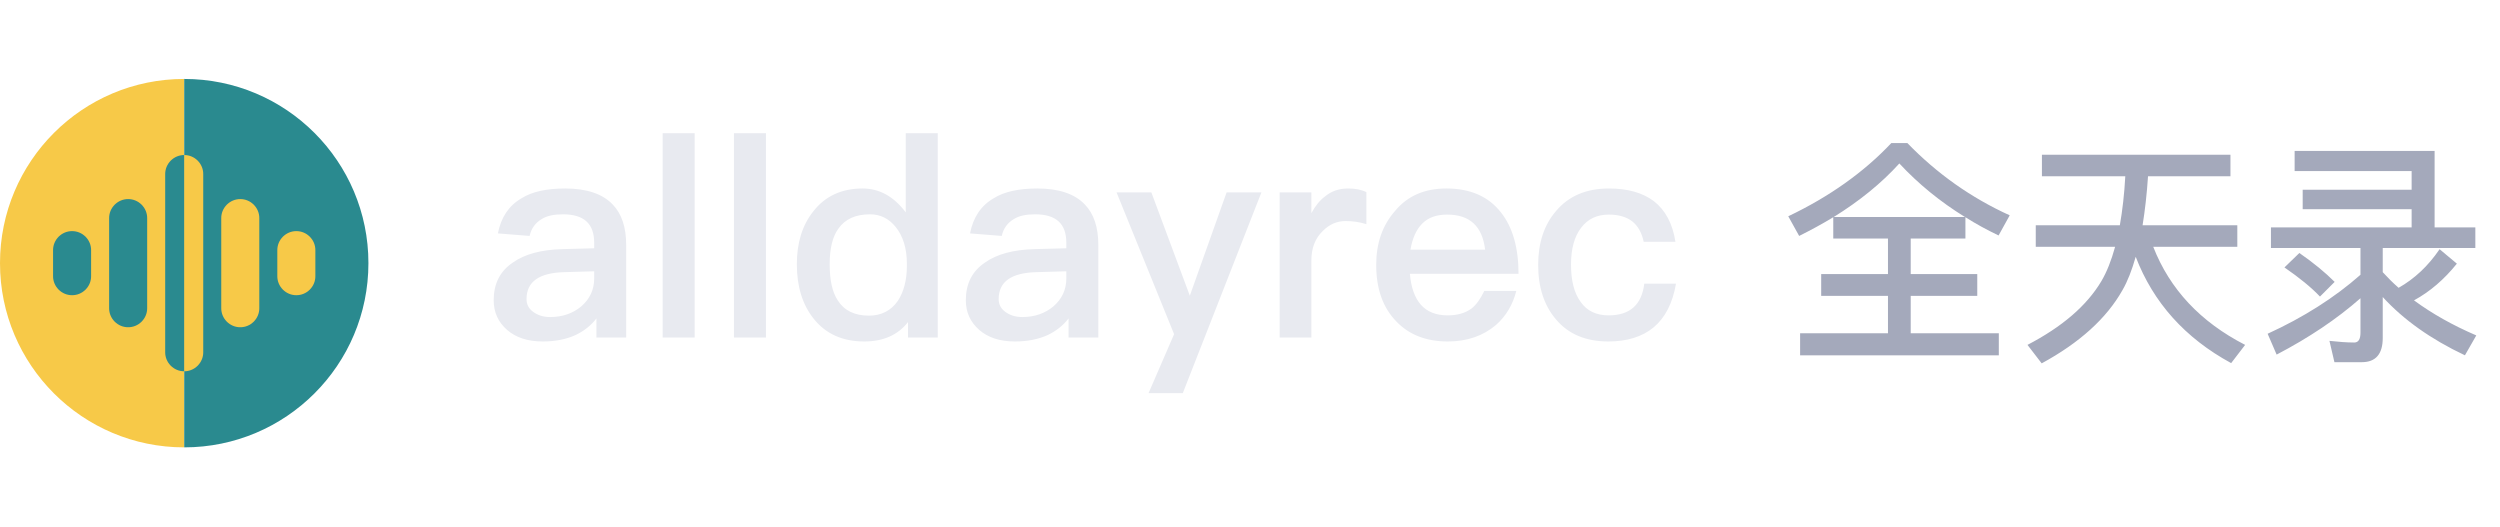
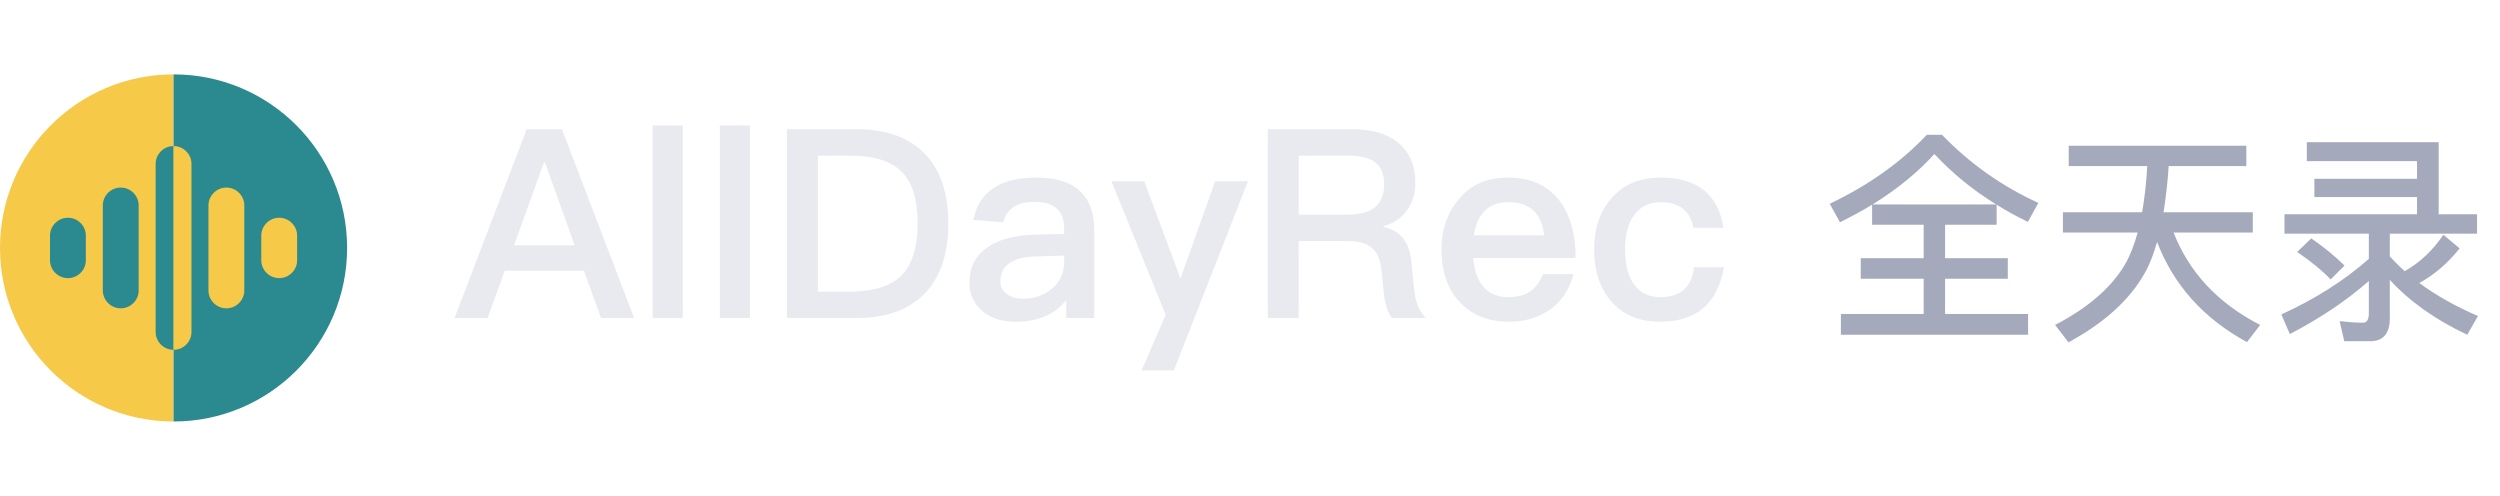
- <svg xmlns="http://www.w3.org/2000/svg" viewBox="0 0 570 120" width="570" height="120">
+ <svg xmlns="http://www.w3.org/2000/svg" viewBox="0 0 605 120" width="605" height="120">
  <style>.s{fill:#f7c948}.n{fill:#2a8a8f}</style>
  <g transform="translate(-3.652 14.348) scale(0.91304)">
    <path class="s" d="M50.0 4.0 A46.0 46.0 0 0 0 50.0 96.0 Z" />
    <path class="n" d="M50.0 4.0 A46.0 46.0 0 0 1 50.0 96.0 Z" />
    <path class="n" d="M17.45 54.63 L17.61 55.07 L17.81 55.49 L18.05 55.89 L18.33 56.26 L18.64 56.61 L18.99 56.92 L19.36 57.20 L19.76 57.44 L20.18 57.64 L20.62 57.80 L21.07 57.91 L21.53 57.98 L22.00 58.00 L22.47 57.98 L22.93 57.91 L23.38 57.80 L23.82 57.64 L24.24 57.44 L24.64 57.20 L25.01 56.92 L25.36 56.61 L25.67 56.26 L25.95 55.89 L26.19 55.49 L26.39 55.07 L26.55 54.63 L26.66 54.18 L26.73 53.72 L26.75 53.25 L26.75 46.75 L26.73 46.28 L26.66 45.82 L26.55 45.37 L26.39 44.93 L26.19 44.51 L25.95 44.11 L25.67 43.74 L25.36 43.39 L25.01 43.08 L24.64 42.80 L24.24 42.56 L23.82 42.36 L23.38 42.20 L22.93 42.09 L22.47 42.02 L22.00 42.00 L21.53 42.02 L21.07 42.09 L20.62 42.20 L20.18 42.36 L19.76 42.56 L19.36 42.80 L18.99 43.08 L18.64 43.39 L18.33 43.74 L18.05 44.11 L17.81 44.51 L17.61 44.93 L17.45 45.37 L17.34 45.82 L17.27 46.28 L17.25 46.75 L17.25 53.25 L17.27 53.72 L17.34 54.18 Z M31.45 62.63 L31.61 63.07 L31.81 63.49 L32.05 63.89 L32.33 64.26 L32.64 64.61 L32.99 64.92 L33.36 65.20 L33.76 65.44 L34.18 65.64 L34.62 65.80 L35.07 65.91 L35.53 65.98 L36.00 66.00 L36.47 65.98 L36.93 65.91 L37.38 65.80 L37.82 65.64 L38.24 65.44 L38.64 65.20 L39.01 64.92 L39.36 64.61 L39.67 64.26 L39.95 63.89 L40.19 63.49 L40.39 63.07 L40.55 62.63 L40.66 62.18 L40.73 61.72 L40.75 61.25 L40.75 38.75 L40.73 38.28 L40.66 37.82 L40.55 37.37 L40.39 36.93 L40.19 36.51 L39.95 36.11 L39.67 35.74 L39.36 35.39 L39.01 35.08 L38.64 34.80 L38.24 34.56 L37.82 34.36 L37.38 34.20 L36.93 34.09 L36.47 34.02 L36.00 34.00 L35.53 34.02 L35.07 34.09 L34.62 34.20 L34.18 34.36 L33.76 34.56 L33.36 34.80 L32.99 35.08 L32.64 35.39 L32.33 35.74 L32.05 36.11 L31.81 36.51 L31.61 36.93 L31.45 37.37 L31.34 37.82 L31.27 38.28 L31.25 38.75 L31.25 61.25 L31.27 61.72 L31.34 62.18 Z M45.45 73.63 L45.61 74.07 L45.81 74.49 L46.05 74.89 L46.33 75.26 L46.64 75.61 L46.99 75.92 L47.36 76.20 L47.76 76.44 L48.18 76.64 L48.62 76.80 L49.07 76.91 L49.53 76.98 L50.00 77.00 L50.00 23.00 L49.53 23.02 L49.07 23.09 L48.62 23.20 L48.18 23.36 L47.76 23.56 L47.36 23.80 L46.99 24.08 L46.64 24.39 L46.33 24.74 L46.05 25.11 L45.81 25.51 L45.61 25.93 L45.45 26.37 L45.34 26.82 L45.27 27.28 L45.25 27.75 L45.25 72.25 L45.27 72.72 L45.34 73.18 Z" />
    <path class="s" d="M50.47 76.98 L50.93 76.91 L51.38 76.80 L51.82 76.64 L52.24 76.44 L52.64 76.20 L53.01 75.92 L53.36 75.61 L53.67 75.26 L53.95 74.89 L54.19 74.49 L54.39 74.07 L54.55 73.63 L54.66 73.18 L54.73 72.72 L54.75 72.25 L54.75 27.75 L54.73 27.28 L54.66 26.82 L54.55 26.37 L54.39 25.93 L54.19 25.51 L53.95 25.11 L53.67 24.74 L53.36 24.39 L53.01 24.08 L52.64 23.80 L52.24 23.56 L51.82 23.36 L51.38 23.20 L50.93 23.09 L50.47 23.02 L50.00 23.00 L50.00 77.00 Z M59.61 63.07 L59.81 63.49 L60.05 63.89 L60.33 64.26 L60.64 64.61 L60.99 64.92 L61.36 65.20 L61.76 65.44 L62.18 65.64 L62.62 65.80 L63.07 65.91 L63.53 65.98 L64.00 66.00 L64.47 65.98 L64.93 65.91 L65.38 65.80 L65.82 65.64 L66.24 65.44 L66.64 65.20 L67.01 64.92 L67.36 64.61 L67.67 64.26 L67.95 63.89 L68.19 63.49 L68.39 63.07 L68.55 62.63 L68.66 62.18 L68.73 61.72 L68.75 61.25 L68.75 38.75 L68.73 38.28 L68.66 37.82 L68.55 37.37 L68.39 36.93 L68.19 36.51 L67.95 36.11 L67.67 35.74 L67.36 35.39 L67.01 35.08 L66.64 34.80 L66.24 34.56 L65.82 34.36 L65.38 34.20 L64.93 34.09 L64.47 34.02 L64.00 34.00 L63.53 34.02 L63.07 34.09 L62.62 34.20 L62.18 34.36 L61.76 34.56 L61.36 34.80 L60.99 35.08 L60.64 35.39 L60.33 35.74 L60.05 36.11 L59.81 36.51 L59.61 36.93 L59.45 37.37 L59.34 37.82 L59.27 38.28 L59.25 38.75 L59.25 61.25 L59.27 61.72 L59.34 62.18 L59.45 62.63 Z M73.61 55.07 L73.81 55.49 L74.05 55.89 L74.33 56.26 L74.64 56.61 L74.99 56.92 L75.36 57.20 L75.76 57.44 L76.18 57.64 L76.62 57.80 L77.07 57.91 L77.53 57.98 L78.00 58.00 L78.47 57.98 L78.93 57.91 L79.38 57.80 L79.82 57.64 L80.24 57.44 L80.64 57.20 L81.01 56.92 L81.36 56.61 L81.67 56.26 L81.95 55.89 L82.19 55.49 L82.39 55.07 L82.55 54.63 L82.66 54.18 L82.73 53.72 L82.75 53.25 L82.75 46.75 L82.73 46.28 L82.66 45.82 L82.55 45.37 L82.39 44.93 L82.19 44.51 L81.95 44.11 L81.67 43.74 L81.36 43.39 L81.01 43.08 L80.64 42.80 L80.24 42.56 L79.82 42.36 L79.38 42.20 L78.93 42.09 L78.47 42.02 L78.00 42.00 L77.53 42.02 L77.07 42.09 L76.62 42.20 L76.18 42.36 L75.76 42.56 L75.36 42.80 L74.99 43.08 L74.64 43.39 L74.33 43.74 L74.05 44.11 L73.81 44.51 L73.61 44.93 L73.45 45.37 L73.34 45.82 L73.27 46.28 L73.25 46.75 L73.25 53.25 L73.27 53.72 L73.34 54.18 L73.45 54.63 Z" />
  </g>
-   <path transform="translate(110.00 76.96)" fill="#e8eaf0" d="M18.88 -33.984C14.656 -33.984 11.328 -33.28 8.896 -31.744C6.016 -30.08 4.224 -27.392 3.52 -23.744L10.752 -23.168C11.136 -24.896 12.096 -26.176 13.504 -27.008C14.72 -27.776 16.32 -28.096 18.368 -28.096C23.104 -28.096 25.472 -25.984 25.472 -21.632V-20.352L18.24 -20.16C13.376 -20.032 9.6 -19.008 6.912 -17.088C3.968 -15.104 2.56 -12.224 2.56 -8.512C2.56 -5.76 3.584 -3.52 5.632 -1.728C7.616 0.0 10.304 0.896 13.76 0.896C16.64 0.896 19.136 0.384 21.248 -0.576C23.104 -1.472 24.704 -2.688 25.984 -4.352V0.0H32.768V-21.12C32.768 -25.152 31.744 -28.224 29.696 -30.336C27.392 -32.768 23.744 -33.984 18.88 -33.984ZM25.472 -15.104V-13.44C25.472 -10.88 24.448 -8.768 22.528 -7.104C20.608 -5.504 18.24 -4.672 15.424 -4.672C13.824 -4.672 12.544 -5.12 11.52 -5.888C10.496 -6.656 10.048 -7.616 10.048 -8.768C10.048 -12.736 12.928 -14.784 18.752 -14.912L25.472 -15.104Z M41.088 -46.592V0.0H48.384V-46.592H41.088Z M57.344 -46.592V0.0H64.64V-46.592H57.344Z M96.512 -46.592V-28.544C93.76 -32.192 90.496 -33.984 86.656 -33.984C81.92 -33.984 78.144 -32.256 75.456 -28.8C72.896 -25.6 71.68 -21.568 71.68 -16.704C71.68 -11.648 72.96 -7.488 75.52 -4.288C78.272 -0.832 82.112 0.896 87.04 0.896C91.392 0.896 94.72 -0.576 97.024 -3.52V0.0H103.808V-46.592H96.512ZM88.384 -28.096C90.688 -28.096 92.672 -27.136 94.208 -25.216C95.872 -23.168 96.768 -20.352 96.768 -16.832V-16.32C96.768 -13.12 96.064 -10.432 94.72 -8.384C93.184 -6.144 90.944 -4.992 88.128 -4.992C84.864 -4.992 82.496 -6.144 81.024 -8.448C79.744 -10.368 79.168 -13.12 79.168 -16.704C79.168 -20.288 79.808 -22.976 81.152 -24.832C82.688 -27.008 85.056 -28.096 88.384 -28.096Z M126.528 -33.984C122.304 -33.984 118.976 -33.28 116.544 -31.744C113.664 -30.08 111.872 -27.392 111.168 -23.744L118.4 -23.168C118.784 -24.896 119.744 -26.176 121.152 -27.008C122.368 -27.776 123.968 -28.096 126.016 -28.096C130.752 -28.096 133.12 -25.984 133.12 -21.632V-20.352L125.888 -20.16C121.024 -20.032 117.248 -19.008 114.56 -17.088C111.616 -15.104 110.208 -12.224 110.208 -8.512C110.208 -5.76 111.232 -3.52 113.28 -1.728C115.264 0.0 117.952 0.896 121.408 0.896C124.288 0.896 126.784 0.384 128.896 -0.576C130.752 -1.472 132.352 -2.688 133.632 -4.352V0.0H140.416V-21.12C140.416 -25.152 139.392 -28.224 137.344 -30.336C135.04 -32.768 131.392 -33.984 126.528 -33.984ZM133.12 -15.104V-13.44C133.12 -10.88 132.096 -8.768 130.176 -7.104C128.256 -5.504 125.888 -4.672 123.072 -4.672C121.472 -4.672 120.192 -5.12 119.168 -5.888C118.144 -6.656 117.696 -7.616 117.696 -8.768C117.696 -12.736 120.576 -14.784 126.4 -14.912L133.12 -15.104Z M144.576 -33.088 157.696 -0.768 151.872 12.672H159.68L177.6 -33.088H169.664L161.28 -9.536L152.512 -33.088H144.576Z M197.376 -33.984C195.328 -33.984 193.6 -33.408 192.128 -32.192C190.912 -31.296 189.888 -30.016 188.992 -28.352V-33.088H181.76V0.0H188.992V-17.536C188.992 -20.352 189.824 -22.592 191.616 -24.32C193.152 -25.856 194.88 -26.56 196.8 -26.56C198.336 -26.56 199.872 -26.368 201.536 -25.856V-33.152C200.384 -33.728 198.976 -33.984 197.376 -33.984Z M219.776 -33.984C214.848 -33.984 210.944 -32.32 208.128 -28.928C205.184 -25.6 203.776 -21.504 203.776 -16.576C203.776 -11.072 205.312 -6.784 208.384 -3.648C211.264 -0.64 215.168 0.896 220.096 0.896C224.512 0.896 228.16 -0.384 231.104 -2.88C233.408 -4.928 234.944 -7.552 235.712 -10.624H228.416C227.52 -8.768 226.56 -7.424 225.472 -6.592C224.064 -5.568 222.272 -5.056 220.032 -5.056C217.408 -5.056 215.36 -5.888 213.952 -7.488C212.544 -9.088 211.712 -11.456 211.456 -14.528H236.224C236.224 -20.48 234.88 -25.152 232.256 -28.48C229.376 -32.192 225.216 -33.984 219.776 -33.984ZM219.968 -28.032C225.088 -28.032 227.968 -25.408 228.608 -20.032H211.584C212.032 -22.656 212.928 -24.64 214.272 -25.984C215.68 -27.392 217.536 -28.032 219.968 -28.032Z M256.832 -33.984C251.648 -33.984 247.616 -32.256 244.736 -28.8C242.048 -25.664 240.704 -21.568 240.704 -16.576C240.704 -11.456 242.048 -7.296 244.8 -4.096C247.616 -0.768 251.584 0.896 256.704 0.896C260.992 0.896 264.448 -0.192 267.008 -2.304C269.632 -4.48 271.36 -7.808 272.128 -12.288H264.896C264.32 -7.488 261.632 -5.056 256.768 -5.056C253.952 -5.056 251.84 -6.08 250.432 -8.064C248.896 -10.112 248.192 -12.992 248.192 -16.64C248.192 -20.224 248.96 -23.04 250.496 -25.024C252.032 -27.072 254.144 -28.032 256.832 -28.032C259.008 -28.032 260.8 -27.52 262.144 -26.496C263.424 -25.472 264.32 -23.936 264.768 -21.824H272C271.36 -25.984 269.696 -29.056 267.072 -31.104C264.512 -33.024 261.12 -33.984 256.832 -33.984Z" />
-   <path transform="translate(406.05 76.96)" fill="#a4a9bb" d="M25.164 -44.334C18.9 -37.692 11.07 -32.13 1.674 -27.648L4.158 -23.166C6.858 -24.516 9.45 -25.92 11.934 -27.432V-22.572H24.408V-14.472H9.18V-9.504H24.408V-0.972H4.374V4.05H49.68V-0.972H29.592V-9.504H44.766V-14.472H29.592V-22.572H42.066V-27.432C44.442 -25.92 46.926 -24.57 49.626 -23.274L52.164 -27.864C43.362 -31.86 35.586 -37.368 28.836 -44.334H25.164ZM12.042 -27.486C17.874 -31.104 22.896 -35.154 27.0 -39.69C31.32 -35.046 36.342 -30.942 41.958 -27.486H12.042Z M58.104 -25.596V-20.682H76.194C75.33 -17.55 74.304 -14.958 73.062 -12.852C69.714 -7.236 64.098 -2.43 56.214 1.674L59.454 5.886C68.094 1.188 74.25 -4.374 77.868 -10.8C79.056 -12.852 80.028 -15.39 80.892 -18.414C84.888 -7.992 92.124 0.108 102.654 5.832L105.84 1.674C95.634 -3.564 88.668 -11.016 84.888 -20.682H104.058V-25.596H82.458C82.998 -28.944 83.43 -32.67 83.7 -36.774H102.492V-41.688H59.508V-36.774H78.516C78.3 -32.724 77.868 -28.998 77.274 -25.596H58.104Z M117.126 -42.552V-37.962H143.802V-33.696H118.962V-29.268H143.802V-25.11H111.726V-20.412H132.138V-14.31C126.198 -9.072 119.124 -4.59 110.97 -0.864L113.022 3.888C120.366 0.054 126.738 -4.212 132.138 -8.964V-1.08C132.138 0.378 131.652 1.134 130.734 1.134C128.952 1.134 127.062 0.972 125.064 0.756L126.198 5.616H132.462C135.594 5.616 137.214 3.78 137.214 0.108V-9.234C141.966 -4.05 148.176 0.378 155.952 4.05L158.544 -0.486C153.144 -2.808 148.446 -5.454 144.342 -8.478C148.014 -10.476 151.254 -13.284 154.116 -16.848L150.174 -20.142C147.582 -16.308 144.45 -13.392 140.832 -11.34C139.536 -12.474 138.348 -13.662 137.214 -14.904V-20.412H158.328V-25.11H149.04V-42.552H117.126ZM118.206 -19.278 114.804 -15.984C118.26 -13.608 120.96 -11.394 122.904 -9.342L126.252 -12.69C124.092 -14.85 121.392 -17.064 118.206 -19.278Z" />
+   <path transform="translate(110.00 76.96)" fill="#e8eaf0" d="M17.472 -45.696 0.0 0.0H8.0L12.16 -11.456H31.296L35.456 0.0H43.456L25.984 -45.696H17.472ZM14.4 -17.6 21.632 -37.632H21.888L29.056 -17.6H14.4Z M47.936 -46.592V0.0H55.232V-46.592H47.936Z M64.192 -46.592V0.0H71.488V-46.592H64.192Z M80.448 -45.696V0.0H97.152C104.576 0.0 110.144 -2.048 113.984 -6.144C117.632 -10.048 119.488 -15.616 119.488 -22.848C119.488 -30.144 117.632 -35.712 113.984 -39.552C110.144 -43.648 104.576 -45.696 97.152 -45.696H80.448ZM87.936 -39.296H95.744C101.44 -39.296 105.6 -38.016 108.224 -35.392C110.784 -32.832 112.064 -28.608 112.064 -22.848C112.064 -17.216 110.784 -13.056 108.224 -10.368C105.6 -7.744 101.44 -6.4 95.744 -6.4H87.936V-39.296Z M140.928 -33.984C136.704 -33.984 133.376 -33.28 130.944 -31.744C128.064 -30.08 126.272 -27.392 125.568 -23.744L132.8 -23.168C133.184 -24.896 134.144 -26.176 135.552 -27.008C136.768 -27.776 138.368 -28.096 140.416 -28.096C145.152 -28.096 147.52 -25.984 147.52 -21.632V-20.352L140.288 -20.16C135.424 -20.032 131.648 -19.008 128.96 -17.088C126.016 -15.104 124.608 -12.224 124.608 -8.512C124.608 -5.76 125.632 -3.52 127.68 -1.728C129.664 0.0 132.352 0.896 135.808 0.896C138.688 0.896 141.184 0.384 143.296 -0.576C145.152 -1.472 146.752 -2.688 148.032 -4.352V0.0H154.816V-21.12C154.816 -25.152 153.792 -28.224 151.744 -30.336C149.44 -32.768 145.792 -33.984 140.928 -33.984ZM147.52 -15.104V-13.44C147.52 -10.88 146.496 -8.768 144.576 -7.104C142.656 -5.504 140.288 -4.672 137.472 -4.672C135.872 -4.672 134.592 -5.12 133.568 -5.888C132.544 -6.656 132.096 -7.616 132.096 -8.768C132.096 -12.736 134.976 -14.784 140.8 -14.912L147.52 -15.104Z M158.976 -33.088 172.096 -0.768 166.272 12.672H174.08L192.0 -33.088H184.064L175.68 -9.536L166.912 -33.088H158.976Z M196.8 -45.696V0.0H204.288V-18.624H216.128C218.688 -18.624 220.672 -18.112 222.016 -16.96C223.296 -15.872 224.064 -14.08 224.32 -11.584L224.896 -5.952C225.152 -3.392 225.792 -1.408 226.88 0.0H235.008C233.472 -1.664 232.512 -3.904 232.256 -6.72L231.488 -14.08C230.976 -18.56 228.736 -21.184 224.768 -22.08V-22.208C227.2 -22.848 229.184 -24.192 230.592 -26.24C231.872 -28.096 232.512 -30.208 232.512 -32.576C232.512 -36.928 231.04 -40.256 228.224 -42.56C225.536 -44.672 221.824 -45.696 217.152 -45.696H196.8ZM204.288 -39.296H216.128C219.2 -39.296 221.44 -38.784 222.848 -37.632C224.256 -36.544 224.96 -34.752 224.96 -32.256C224.96 -29.952 224.256 -28.16 222.848 -26.88C221.312 -25.664 219.072 -25.024 216.128 -25.024H204.288V-39.296Z M254.848 -33.984C249.92 -33.984 246.016 -32.32 243.2 -28.928C240.256 -25.6 238.848 -21.504 238.848 -16.576C238.848 -11.072 240.384 -6.784 243.456 -3.648C246.336 -0.64 250.24 0.896 255.168 0.896C259.584 0.896 263.232 -0.384 266.176 -2.88C268.48 -4.928 270.016 -7.552 270.784 -10.624H263.488C262.592 -8.768 261.632 -7.424 260.544 -6.592C259.136 -5.568 257.344 -5.056 255.104 -5.056C252.48 -5.056 250.432 -5.888 249.024 -7.488C247.616 -9.088 246.784 -11.456 246.528 -14.528H271.296C271.296 -20.48 269.952 -25.152 267.328 -28.48C264.448 -32.192 260.288 -33.984 254.848 -33.984ZM255.04 -28.032C260.16 -28.032 263.04 -25.408 263.68 -20.032H246.656C247.104 -22.656 248.0 -24.64 249.344 -25.984C250.752 -27.392 252.608 -28.032 255.04 -28.032Z M291.904 -33.984C286.72 -33.984 282.688 -32.256 279.808 -28.8C277.12 -25.664 275.776 -21.568 275.776 -16.576C275.776 -11.456 277.12 -7.296 279.872 -4.096C282.688 -0.768 286.656 0.896 291.776 0.896C296.064 0.896 299.52 -0.192 302.08 -2.304C304.704 -4.48 306.432 -7.808 307.2 -12.288H299.968C299.392 -7.488 296.704 -5.056 291.84 -5.056C289.024 -5.056 286.912 -6.08 285.504 -8.064C283.968 -10.112 283.264 -12.992 283.264 -16.64C283.264 -20.224 284.032 -23.04 285.568 -25.024C287.104 -27.072 289.216 -28.032 291.904 -28.032C294.08 -28.032 295.872 -27.52 297.216 -26.496C298.496 -25.472 299.392 -23.936 299.84 -21.824H307.072C306.432 -25.984 304.768 -29.056 302.144 -31.104C299.584 -33.024 296.192 -33.984 291.904 -33.984Z" />
+   <path transform="translate(441.12 76.96)" fill="#a4a9bb" d="M25.164 -44.334C18.9 -37.692 11.07 -32.13 1.674 -27.648L4.158 -23.166C6.858 -24.516 9.45 -25.92 11.934 -27.432V-22.572H24.408V-14.472H9.18V-9.504H24.408V-0.972H4.374V4.05H49.68V-0.972H29.592V-9.504H44.766V-14.472H29.592V-22.572H42.066V-27.432C44.442 -25.92 46.926 -24.57 49.626 -23.274L52.164 -27.864C43.362 -31.86 35.586 -37.368 28.836 -44.334H25.164ZM12.042 -27.486C17.874 -31.104 22.896 -35.154 27.0 -39.69C31.32 -35.046 36.342 -30.942 41.958 -27.486H12.042Z M58.104 -25.596V-20.682H76.194C75.33 -17.55 74.304 -14.958 73.062 -12.852C69.714 -7.236 64.098 -2.43 56.214 1.674L59.454 5.886C68.094 1.188 74.25 -4.374 77.868 -10.8C79.056 -12.852 80.028 -15.39 80.892 -18.414C84.888 -7.992 92.124 0.108 102.654 5.832L105.84 1.674C95.634 -3.564 88.668 -11.016 84.888 -20.682H104.058V-25.596H82.458C82.998 -28.944 83.43 -32.67 83.7 -36.774H102.492V-41.688H59.508V-36.774H78.516C78.3 -32.724 77.868 -28.998 77.274 -25.596H58.104Z M117.126 -42.552V-37.962H143.802V-33.696H118.962V-29.268H143.802V-25.11H111.726V-20.412H132.138V-14.31C126.198 -9.072 119.124 -4.59 110.97 -0.864L113.022 3.888C120.366 0.054 126.738 -4.212 132.138 -8.964V-1.08C132.138 0.378 131.652 1.134 130.734 1.134C128.952 1.134 127.062 0.972 125.064 0.756L126.198 5.616H132.462C135.594 5.616 137.214 3.78 137.214 0.108V-9.234C141.966 -4.05 148.176 0.378 155.952 4.05L158.544 -0.486C153.144 -2.808 148.446 -5.454 144.342 -8.478C148.014 -10.476 151.254 -13.284 154.116 -16.848L150.174 -20.142C147.582 -16.308 144.45 -13.392 140.832 -11.34C139.536 -12.474 138.348 -13.662 137.214 -14.904V-20.412H158.328V-25.11H149.04V-42.552H117.126ZM118.206 -19.278 114.804 -15.984C118.26 -13.608 120.96 -11.394 122.904 -9.342L126.252 -12.69C124.092 -14.85 121.392 -17.064 118.206 -19.278Z" />
</svg>
